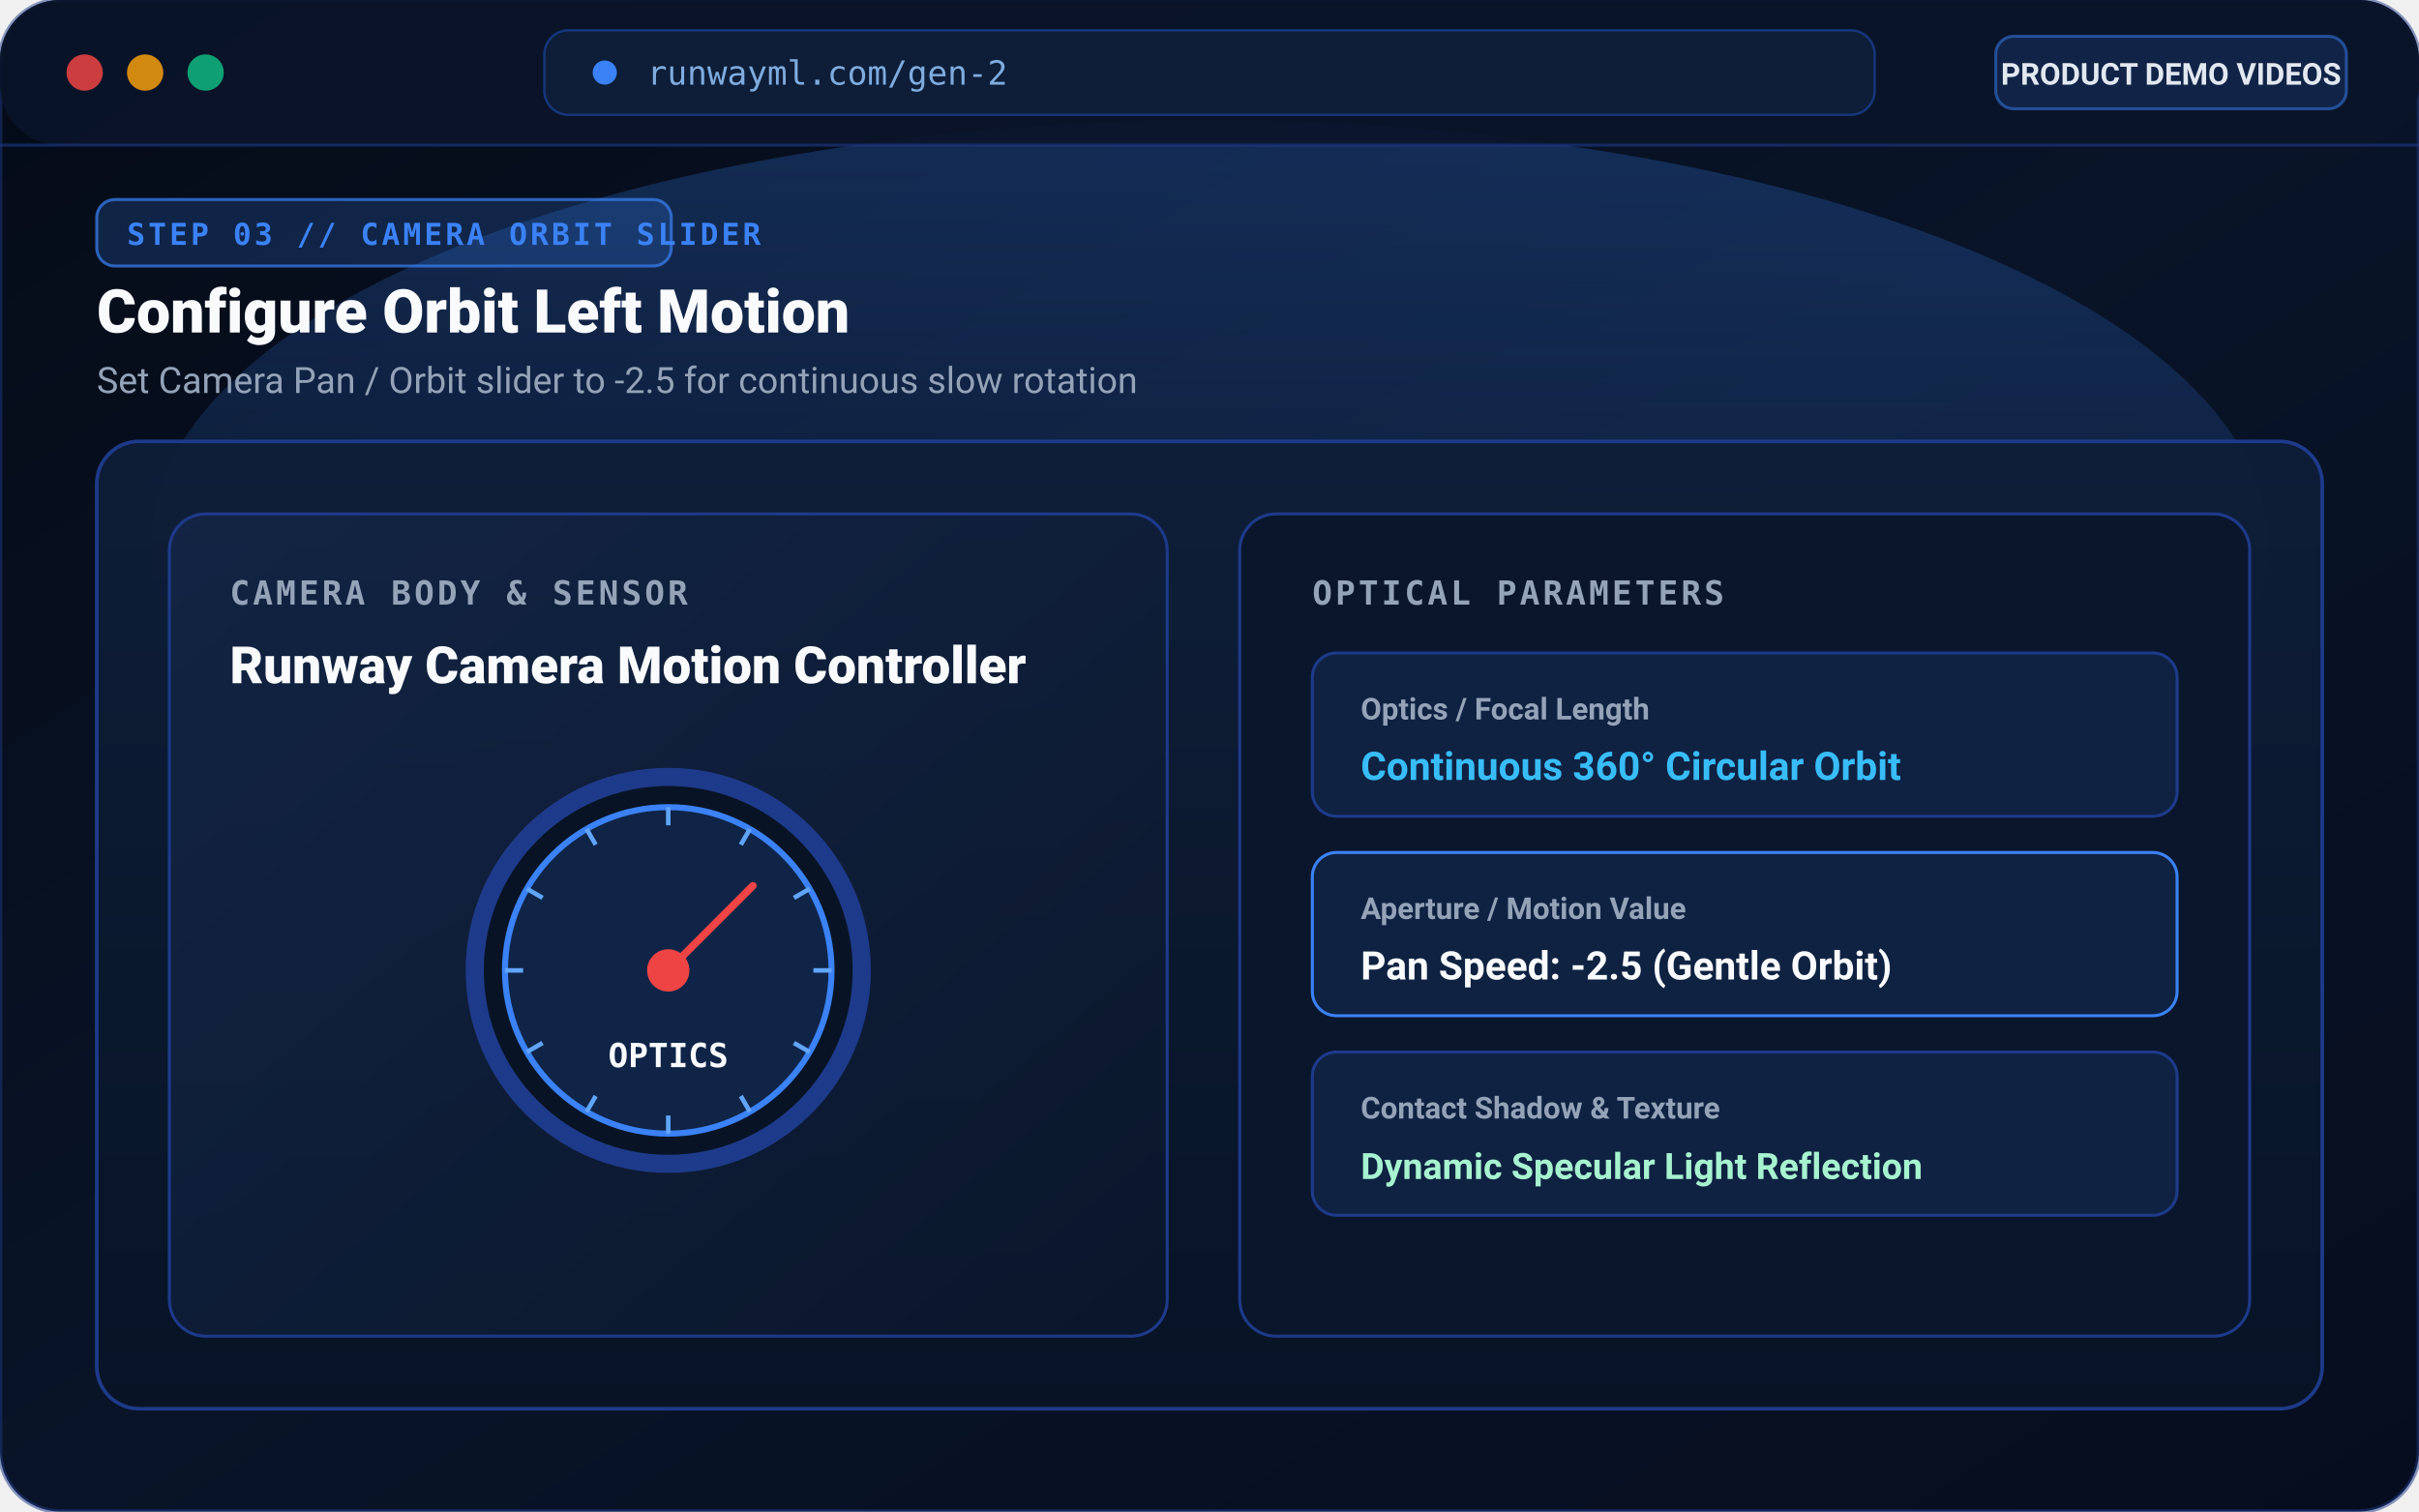
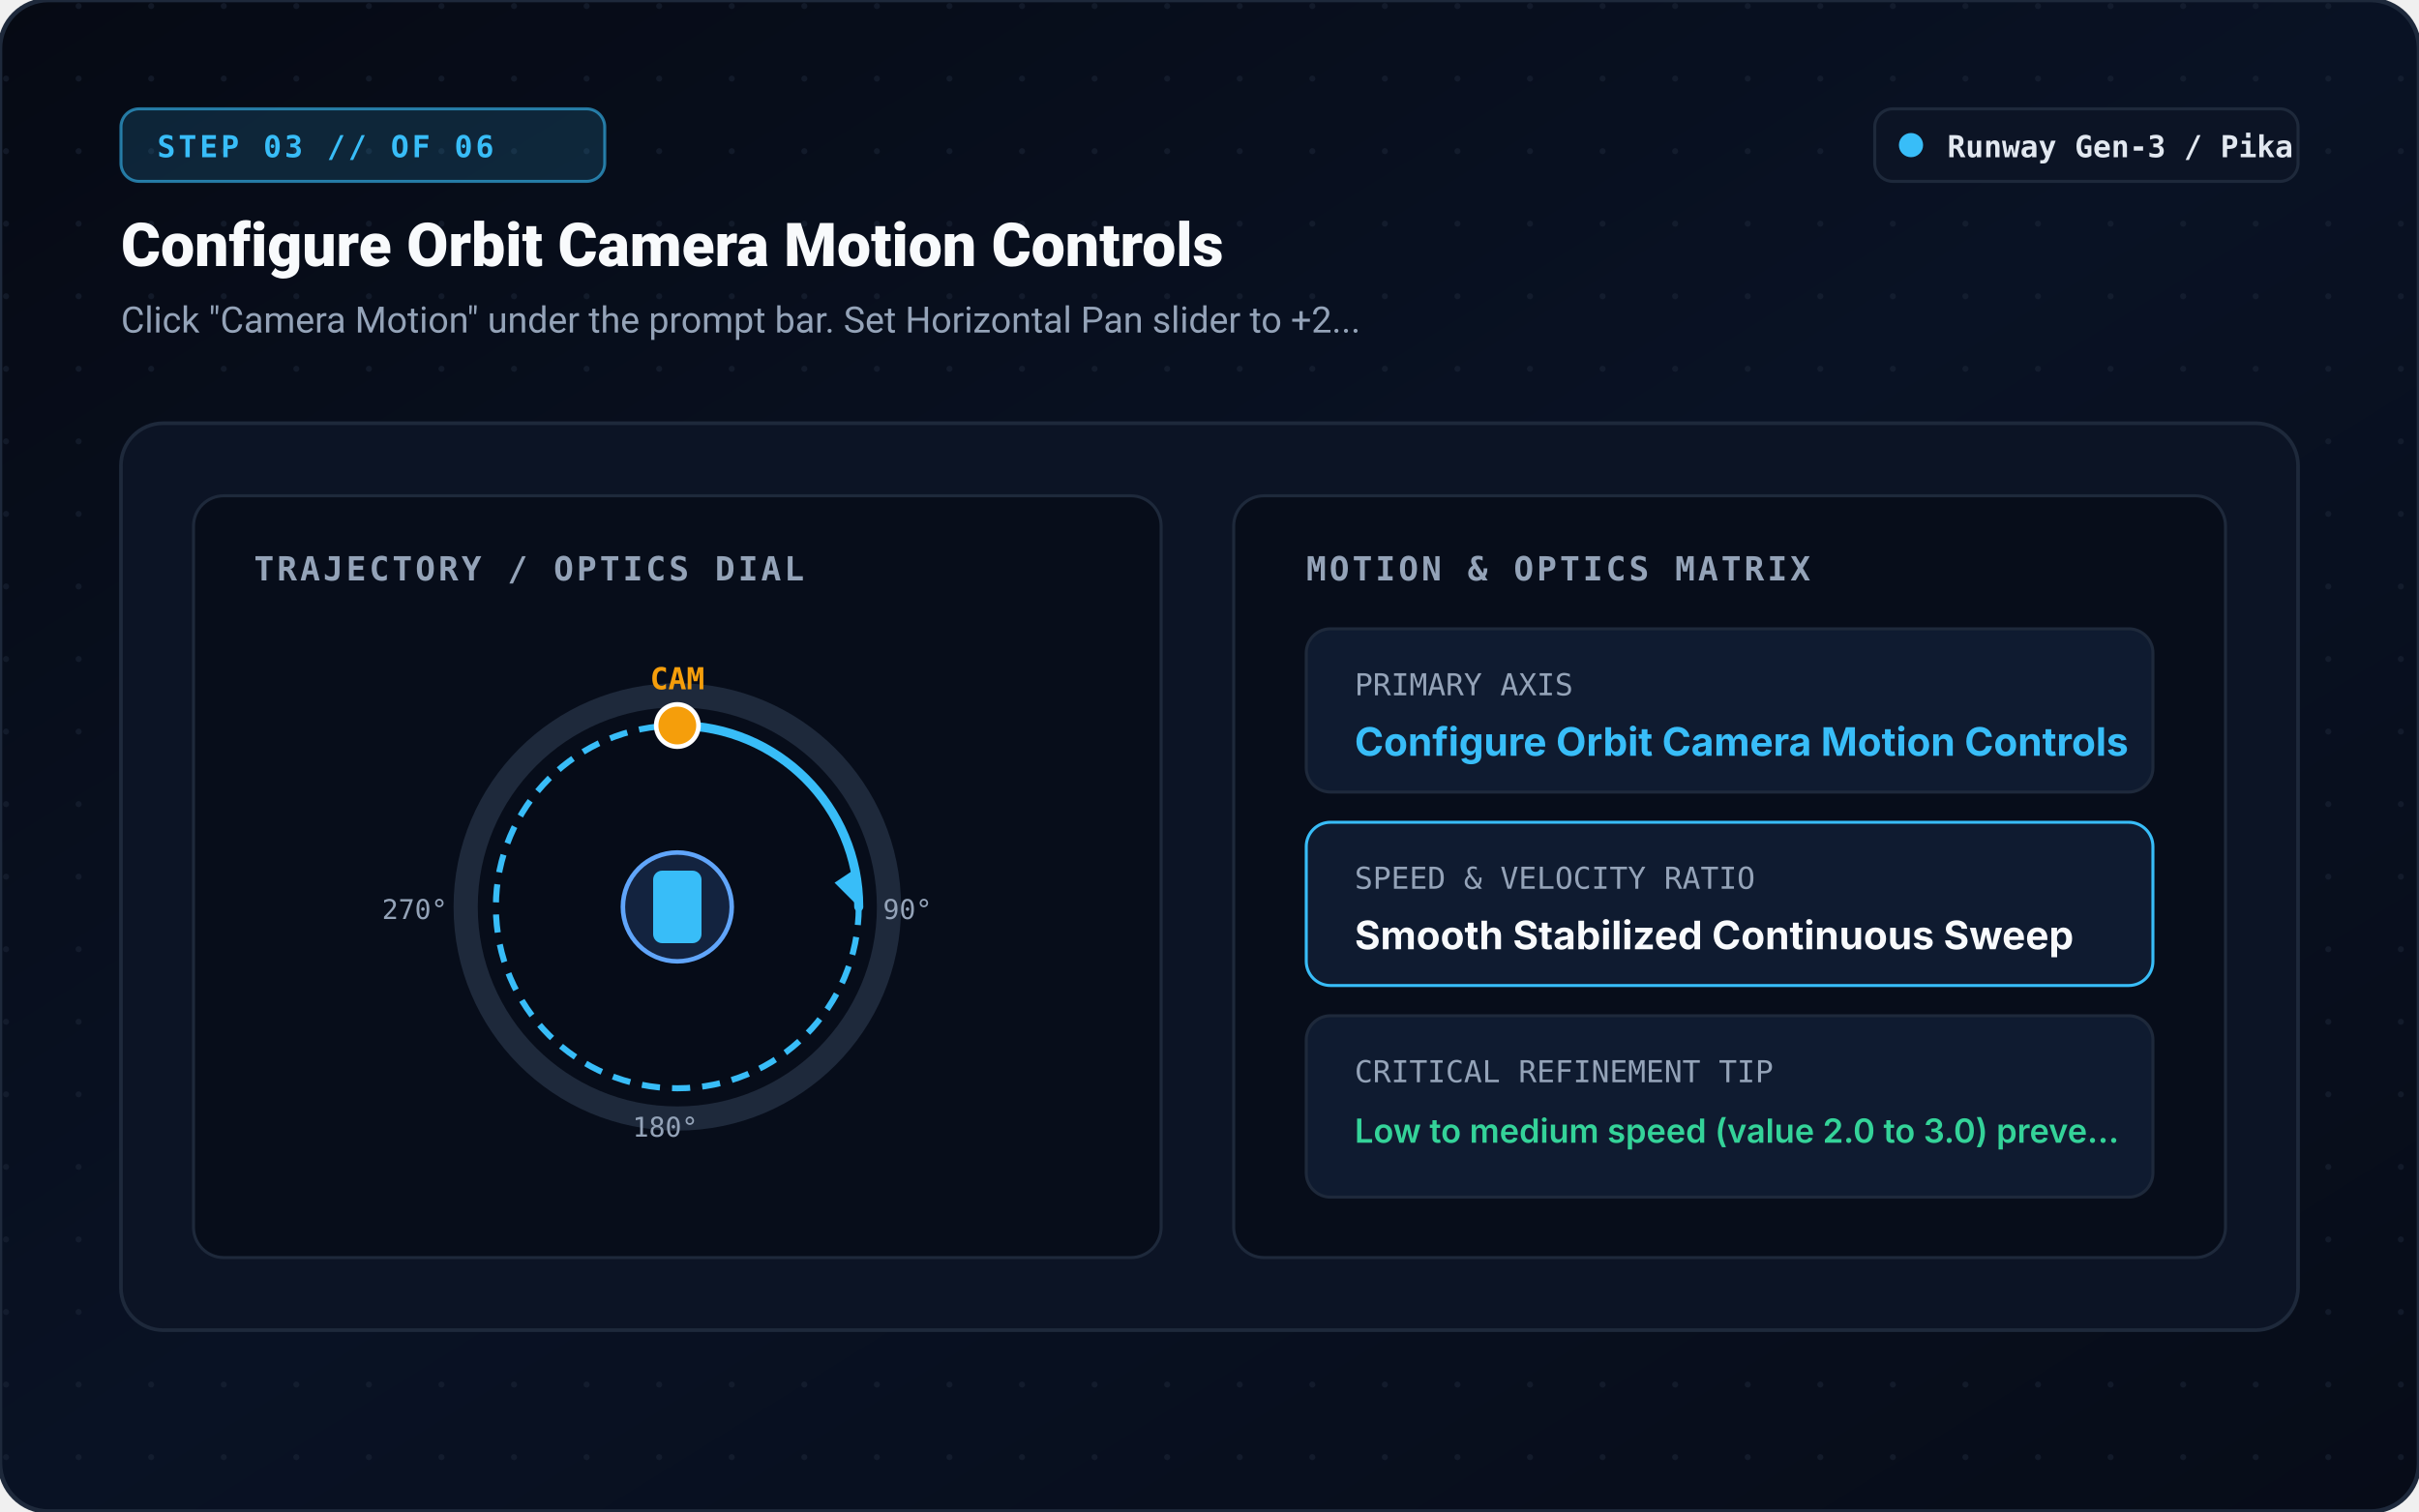
<svg xmlns="http://www.w3.org/2000/svg" viewBox="0 0 800 500" width="100%" height="100%">
  <defs>
    <linearGradient id="bgGrad" x1="0" y1="0" x2="1" y2="1">
-       <stop offset="0%" stop-color="#050B17" />
-       <stop offset="50%" stop-color="#091428" />
-       <stop offset="100%" stop-color="#060D1E" />
+       <stop offset="0%" stop-color="#060A14" />
+       <stop offset="50%" stop-color="#091224" />
+       <stop offset="100%" stop-color="#070C18" />
    </linearGradient>
-     <linearGradient id="panelGrad" x1="0" y1="0" x2="0" y2="1">
-       <stop offset="0%" stop-color="#0E1E38" stop-opacity="0.95" />
-       <stop offset="100%" stop-color="#081426" stop-opacity="0.95" />
-     </linearGradient>
-     <linearGradient id="cardGrad" x1="0" y1="0" x2="1" y2="1">
-       <stop offset="0%" stop-color="#142647" stop-opacity="0.8" />
-       <stop offset="100%" stop-color="#0A162B" stop-opacity="0.9" />
-     </linearGradient>
-     <linearGradient id="accentGrad" x1="0" y1="0" x2="1" y2="0">
-       <stop offset="0%" stop-color="#3B82F6" />
-       <stop offset="100%" stop-color="#818CF8" />
-     </linearGradient>
-     <linearGradient id="glowGrad" x1="0" y1="0" x2="0" y2="1">
-       <stop offset="0%" stop-color="#3B82F6" stop-opacity="0.25" />
-       <stop offset="100%" stop-color="#3B82F6" stop-opacity="0" />
-     </linearGradient>
-     <filter id="softGlow" x="-20%" y="-20%" width="140%" height="140%">
-       <feGaussianBlur stdDeviation="16" result="blur" />
-       <feComposite in="SourceGraphic" in2="blur" operator="over" />
-     </filter>
+     <pattern id="gridDots" x="0" y="0" width="24" height="24" patternUnits="userSpaceOnUse">
+       <circle cx="2" cy="2" r="1" fill="#1E293B" fill-opacity="0.5" />
+     </pattern>
  </defs>
-   <style>
-     .font-sans { font-family: -apple-system, BlinkMacSystemFont, "Segoe UI", Roboto, "Helvetica Neue", Arial, sans-serif; }
-     .font-mono { font-family: "JetBrains Mono", "Fira Code", Menlo, Monaco, Consolas, monospace; }
-   </style>
-   <rect width="800" height="500" rx="20" fill="url(#bgGrad)" />
-   <rect width="800" height="500" rx="20" fill="none" stroke="#1E3A8A" stroke-width="1.5" stroke-opacity="0.5" />
-   <ellipse cx="400" cy="180" rx="350" ry="140" fill="url(#glowGrad)" />
-   <rect x="0" y="0" width="800" height="48" rx="20" fill="#0A152A" fill-opacity="0.9" />
-   <line x1="0" y1="48" x2="800" y2="48" stroke="#1E3A8A" stroke-width="1" stroke-opacity="0.6" />
-   <circle cx="28" cy="24" r="6" fill="#EF4444" fill-opacity="0.85" />
-   <circle cx="48" cy="24" r="6" fill="#F59E0B" fill-opacity="0.85" />
-   <circle cx="68" cy="24" r="6" fill="#10B981" fill-opacity="0.85" />
-   <rect x="180" y="10" width="440" height="28" rx="8" fill="#0E1E38" stroke="#2563EB" stroke-width="0.8" stroke-opacity="0.4" />
-   <circle cx="200" cy="24" r="4" fill="#3B82F6" />
-   <text x="214" y="28" fill="#93C5FD" font-size="11" class="font-mono font-sans" opacity="0.85">runwayml.com/gen-2</text>
-   <rect x="660" y="12" width="116" height="24" rx="6" fill="#3B82F6" fill-opacity="0.15" stroke="#3B82F6" stroke-width="1" stroke-opacity="0.5" />
-   <text x="718" y="28" fill="#E2E8F0" font-size="10" font-weight="700" text-anchor="middle" class="font-sans">PRODUCT DEMO VIDEOS</text>
-   <g transform="translate(32, 66)">
-     <rect x="0" y="0" width="190" height="22" rx="6" fill="#3B82F6" fill-opacity="0.2" stroke="#3B82F6" stroke-width="1" stroke-opacity="0.7" />
-     <text x="10" y="15" fill="#3B82F6" font-size="10" font-weight="800" letter-spacing="1" class="font-mono">STEP 03 // CAMERA ORBIT SLIDER</text>
-     <text x="0" y="44" fill="#F8FAFC" font-size="20" font-weight="800" class="font-sans">Configure Orbit Left Motion</text>
-     <text x="0" y="64" fill="#94A3B8" font-size="12" class="font-sans">Set Camera Pan / Orbit slider to -2.5 for continuous slow rotation</text>
+   <rect width="800" height="500" rx="16" fill="url(#bgGrad)" />
+   <rect width="800" height="500" rx="16" fill="url(#gridDots)" />
+   <rect width="800" height="500" rx="16" fill="none" stroke="#1E293B" stroke-width="1.5" />
+   <g transform="translate(40, 36)">
+     <rect x="0" y="0" width="160" height="24" rx="6" fill="#38BDF8" fill-opacity="0.15" stroke="#38BDF8" stroke-width="1" stroke-opacity="0.6" />
+     <text x="12" y="16" fill="#38BDF8" font-size="10" font-weight="800" letter-spacing="1" font-family="monospace">STEP 03 // OF 06</text>
+     <rect x="580" y="0" width="140" height="24" rx="6" fill="#0C1425" stroke="#1E293B" stroke-width="1" />
+     <circle cx="592" cy="12" r="4" fill="#38BDF8" />
+     <text x="604" y="16" fill="#E2E8F0" font-size="10" font-weight="600" font-family="monospace">Runway Gen-3 / Pika</text>
+     <text x="0" y="52" fill="#F8FAFC" font-size="20" font-weight="800" font-family="-apple-system, BlinkMacSystemFont, 'Segoe UI', Roboto, sans-serif">Configure Orbit Camera Motion Controls</text>
+     <text x="0" y="74" fill="#94A3B8" font-size="12" font-family="-apple-system, BlinkMacSystemFont, 'Segoe UI', Roboto, sans-serif">Click "Camera Motion" under the prompt bar. Set Horizontal Pan slider to +2...</text>
  </g>
-   <g transform="translate(32, 146)">
-     <rect x="0" y="0" width="736" height="320" rx="14" fill="url(#panelGrad)" stroke="#1E3A8A" stroke-width="1.2" />
-     <rect x="24" y="24" width="330" height="272" rx="12" fill="url(#cardGrad)" stroke="#1E3A8A" stroke-width="1" />
-     <text x="44" y="54" fill="#94A3B8" font-size="11" font-weight="700" letter-spacing="1" class="font-mono">CAMERA BODY &amp; SENSOR</text>
-     <text x="44" y="80" fill="#F8FAFC" font-size="17" font-weight="800" class="font-sans">Runway Camera Motion Controller</text>
-     <g transform="translate(189, 175)">
-       <circle cx="0" cy="0" r="64" fill="#081426" stroke="#1E3A8A" stroke-width="6" />
-       <circle cx="0" cy="0" r="54" fill="#0F2447" stroke="#3B82F6" stroke-width="2" />
-       <line x1="0" y1="-54" x2="0" y2="-48" stroke="#60A5FA" stroke-width="1.5" transform="rotate(0)" />
-       <line x1="0" y1="-54" x2="0" y2="-48" stroke="#60A5FA" stroke-width="1.5" transform="rotate(30)" />
-       <line x1="0" y1="-54" x2="0" y2="-48" stroke="#60A5FA" stroke-width="1.5" transform="rotate(60)" />
-       <line x1="0" y1="-54" x2="0" y2="-48" stroke="#60A5FA" stroke-width="1.5" transform="rotate(90)" />
-       <line x1="0" y1="-54" x2="0" y2="-48" stroke="#60A5FA" stroke-width="1.5" transform="rotate(120)" />
-       <line x1="0" y1="-54" x2="0" y2="-48" stroke="#60A5FA" stroke-width="1.5" transform="rotate(150)" />
-       <line x1="0" y1="-54" x2="0" y2="-48" stroke="#60A5FA" stroke-width="1.5" transform="rotate(180)" />
-       <line x1="0" y1="-54" x2="0" y2="-48" stroke="#60A5FA" stroke-width="1.5" transform="rotate(210)" />
-       <line x1="0" y1="-54" x2="0" y2="-48" stroke="#60A5FA" stroke-width="1.5" transform="rotate(240)" />
-       <line x1="0" y1="-54" x2="0" y2="-48" stroke="#60A5FA" stroke-width="1.5" transform="rotate(270)" />
-       <line x1="0" y1="-54" x2="0" y2="-48" stroke="#60A5FA" stroke-width="1.5" transform="rotate(300)" />
-       <line x1="0" y1="-54" x2="0" y2="-48" stroke="#60A5FA" stroke-width="1.5" transform="rotate(330)" />
-       <line x1="0" y1="0" x2="28" y2="-28" stroke="#EF4444" stroke-width="2.5" stroke-linecap="round" />
-       <circle cx="0" cy="0" r="7" fill="#EF4444" />
-       <text x="0" y="32" fill="#F8FAFC" font-size="11" font-weight="700" text-anchor="middle" class="font-mono">OPTICS</text>
+   <g transform="translate(40, 140)">
+     <rect width="720" height="300" rx="14" fill="#0C1425" stroke="#1E293B" stroke-width="1.2" />
+     <rect x="24" y="24" width="320" height="252" rx="10" fill="#070D1A" stroke="#1E293B" stroke-width="1" />
+     <text x="44" y="52" fill="#94A3B8" font-size="11" font-weight="700" letter-spacing="1" font-family="monospace">TRAJECTORY / OPTICS DIAL</text>
+     <g transform="translate(184, 160)">
+       <circle cx="0" cy="0" r="70" fill="none" stroke="#1E293B" stroke-width="8" />
+       <circle cx="0" cy="0" r="60" fill="#060C18" stroke="#38BDF8" stroke-width="2" stroke-dasharray="6,4" />
+       <circle cx="0" cy="0" r="18" fill="#13233F" stroke="#60A5FA" stroke-width="1.5" />
+       <rect x="-8" y="-12" width="16" height="24" rx="3" fill="#38BDF8" />
+       <path d="M 0 -60 A 60 60 0 0 1 60 0" fill="none" stroke="#38BDF8" stroke-width="3" stroke-linecap="round" />
+       <polygon points="60,0 52,-8 58,-12" fill="#38BDF8" />
+       <circle cx="0" cy="-60" r="7" fill="#F59E0B" stroke="#FFFFFF" stroke-width="1.5" />
+       <text x="0" y="-72" fill="#F59E0B" font-size="10" font-weight="700" text-anchor="middle" font-family="monospace">CAM</text>
+       <text x="68" y="4" fill="#94A3B8" font-size="9" font-family="monospace">90°</text>
+       <text x="-4" y="76" fill="#94A3B8" font-size="9" text-anchor="middle" font-family="monospace">180°</text>
+       <text x="-76" y="4" fill="#94A3B8" font-size="9" text-anchor="end" font-family="monospace">270°</text>
    </g>
-     <rect x="378" y="24" width="334" height="272" rx="12" fill="#0A162B" stroke="#1E3A8A" stroke-width="1" />
-     <text x="402" y="54" fill="#94A3B8" font-size="11" font-weight="700" letter-spacing="1" class="font-mono">OPTICAL PARAMETERS</text>
-     <rect x="402" y="70" width="286" height="54" rx="8" fill="#0F2242" stroke="#1E3A8A" stroke-width="1" />
-     <text x="418" y="92" fill="#94A3B8" font-size="10" font-weight="600" class="font-sans">Optics / Focal Length</text>
-     <text x="418" y="112" fill="#38BDF8" font-size="13" font-weight="700" class="font-sans">Continuous 360° Circular Orbit</text>
-     <rect x="402" y="136" width="286" height="54" rx="8" fill="#0F2242" stroke="#3B82F6" stroke-width="1" />
-     <text x="418" y="158" fill="#94A3B8" font-size="10" font-weight="600" class="font-sans">Aperture / Motion Value</text>
-     <text x="418" y="178" fill="#F8FAFC" font-size="13" font-weight="700" class="font-sans">Pan Speed: -2.5 (Gentle Orbit)</text>
-     <rect x="402" y="202" width="286" height="54" rx="8" fill="#0F2242" stroke="#1E3A8A" stroke-width="1" />
-     <text x="418" y="224" fill="#94A3B8" font-size="10" font-weight="600" class="font-sans">Contact Shadow &amp; Texture</text>
-     <text x="418" y="244" fill="#A7F3D0" font-size="12" font-weight="600" class="font-sans">Dynamic Specular Light Reflection</text>
+     <rect x="368" y="24" width="328" height="252" rx="10" fill="#070D1A" stroke="#1E293B" stroke-width="1" />
+     <text x="392" y="52" fill="#94A3B8" font-size="11" font-weight="700" letter-spacing="1" font-family="monospace">MOTION &amp; OPTICS MATRIX</text>
+     <rect x="392" y="68" width="280" height="54" rx="8" fill="#0F1B30" stroke="#1E293B" stroke-width="1" />
+     <text x="408" y="90" fill="#94A3B8" font-size="10" font-family="monospace">PRIMARY AXIS</text>
+     <text x="408" y="110" fill="#38BDF8" font-size="13" font-weight="700" font-family="-apple-system, BlinkMacSystemFont, sans-serif">Configure Orbit Camera Motion Controls</text>
+     <rect x="392" y="132" width="280" height="54" rx="8" fill="#0F1B30" stroke="#38BDF8" stroke-width="1" />
+     <text x="408" y="154" fill="#94A3B8" font-size="10" font-family="monospace">SPEED &amp; VELOCITY RATIO</text>
+     <text x="408" y="174" fill="#F8FAFC" font-size="13" font-weight="700" font-family="-apple-system, BlinkMacSystemFont, sans-serif">Smooth Stabilized Continuous Sweep</text>
+     <rect x="392" y="196" width="280" height="60" rx="8" fill="#0F1B30" stroke="#1E293B" stroke-width="1" />
+     <text x="408" y="218" fill="#94A3B8" font-size="10" font-family="monospace">CRITICAL REFINEMENT TIP</text>
+     <text x="408" y="238" fill="#34D399" font-size="11" font-weight="600" font-family="-apple-system, BlinkMacSystemFont, sans-serif">Low to medium speed (value 2.0 to 3.0) preve...</text>
  </g>
</svg>
